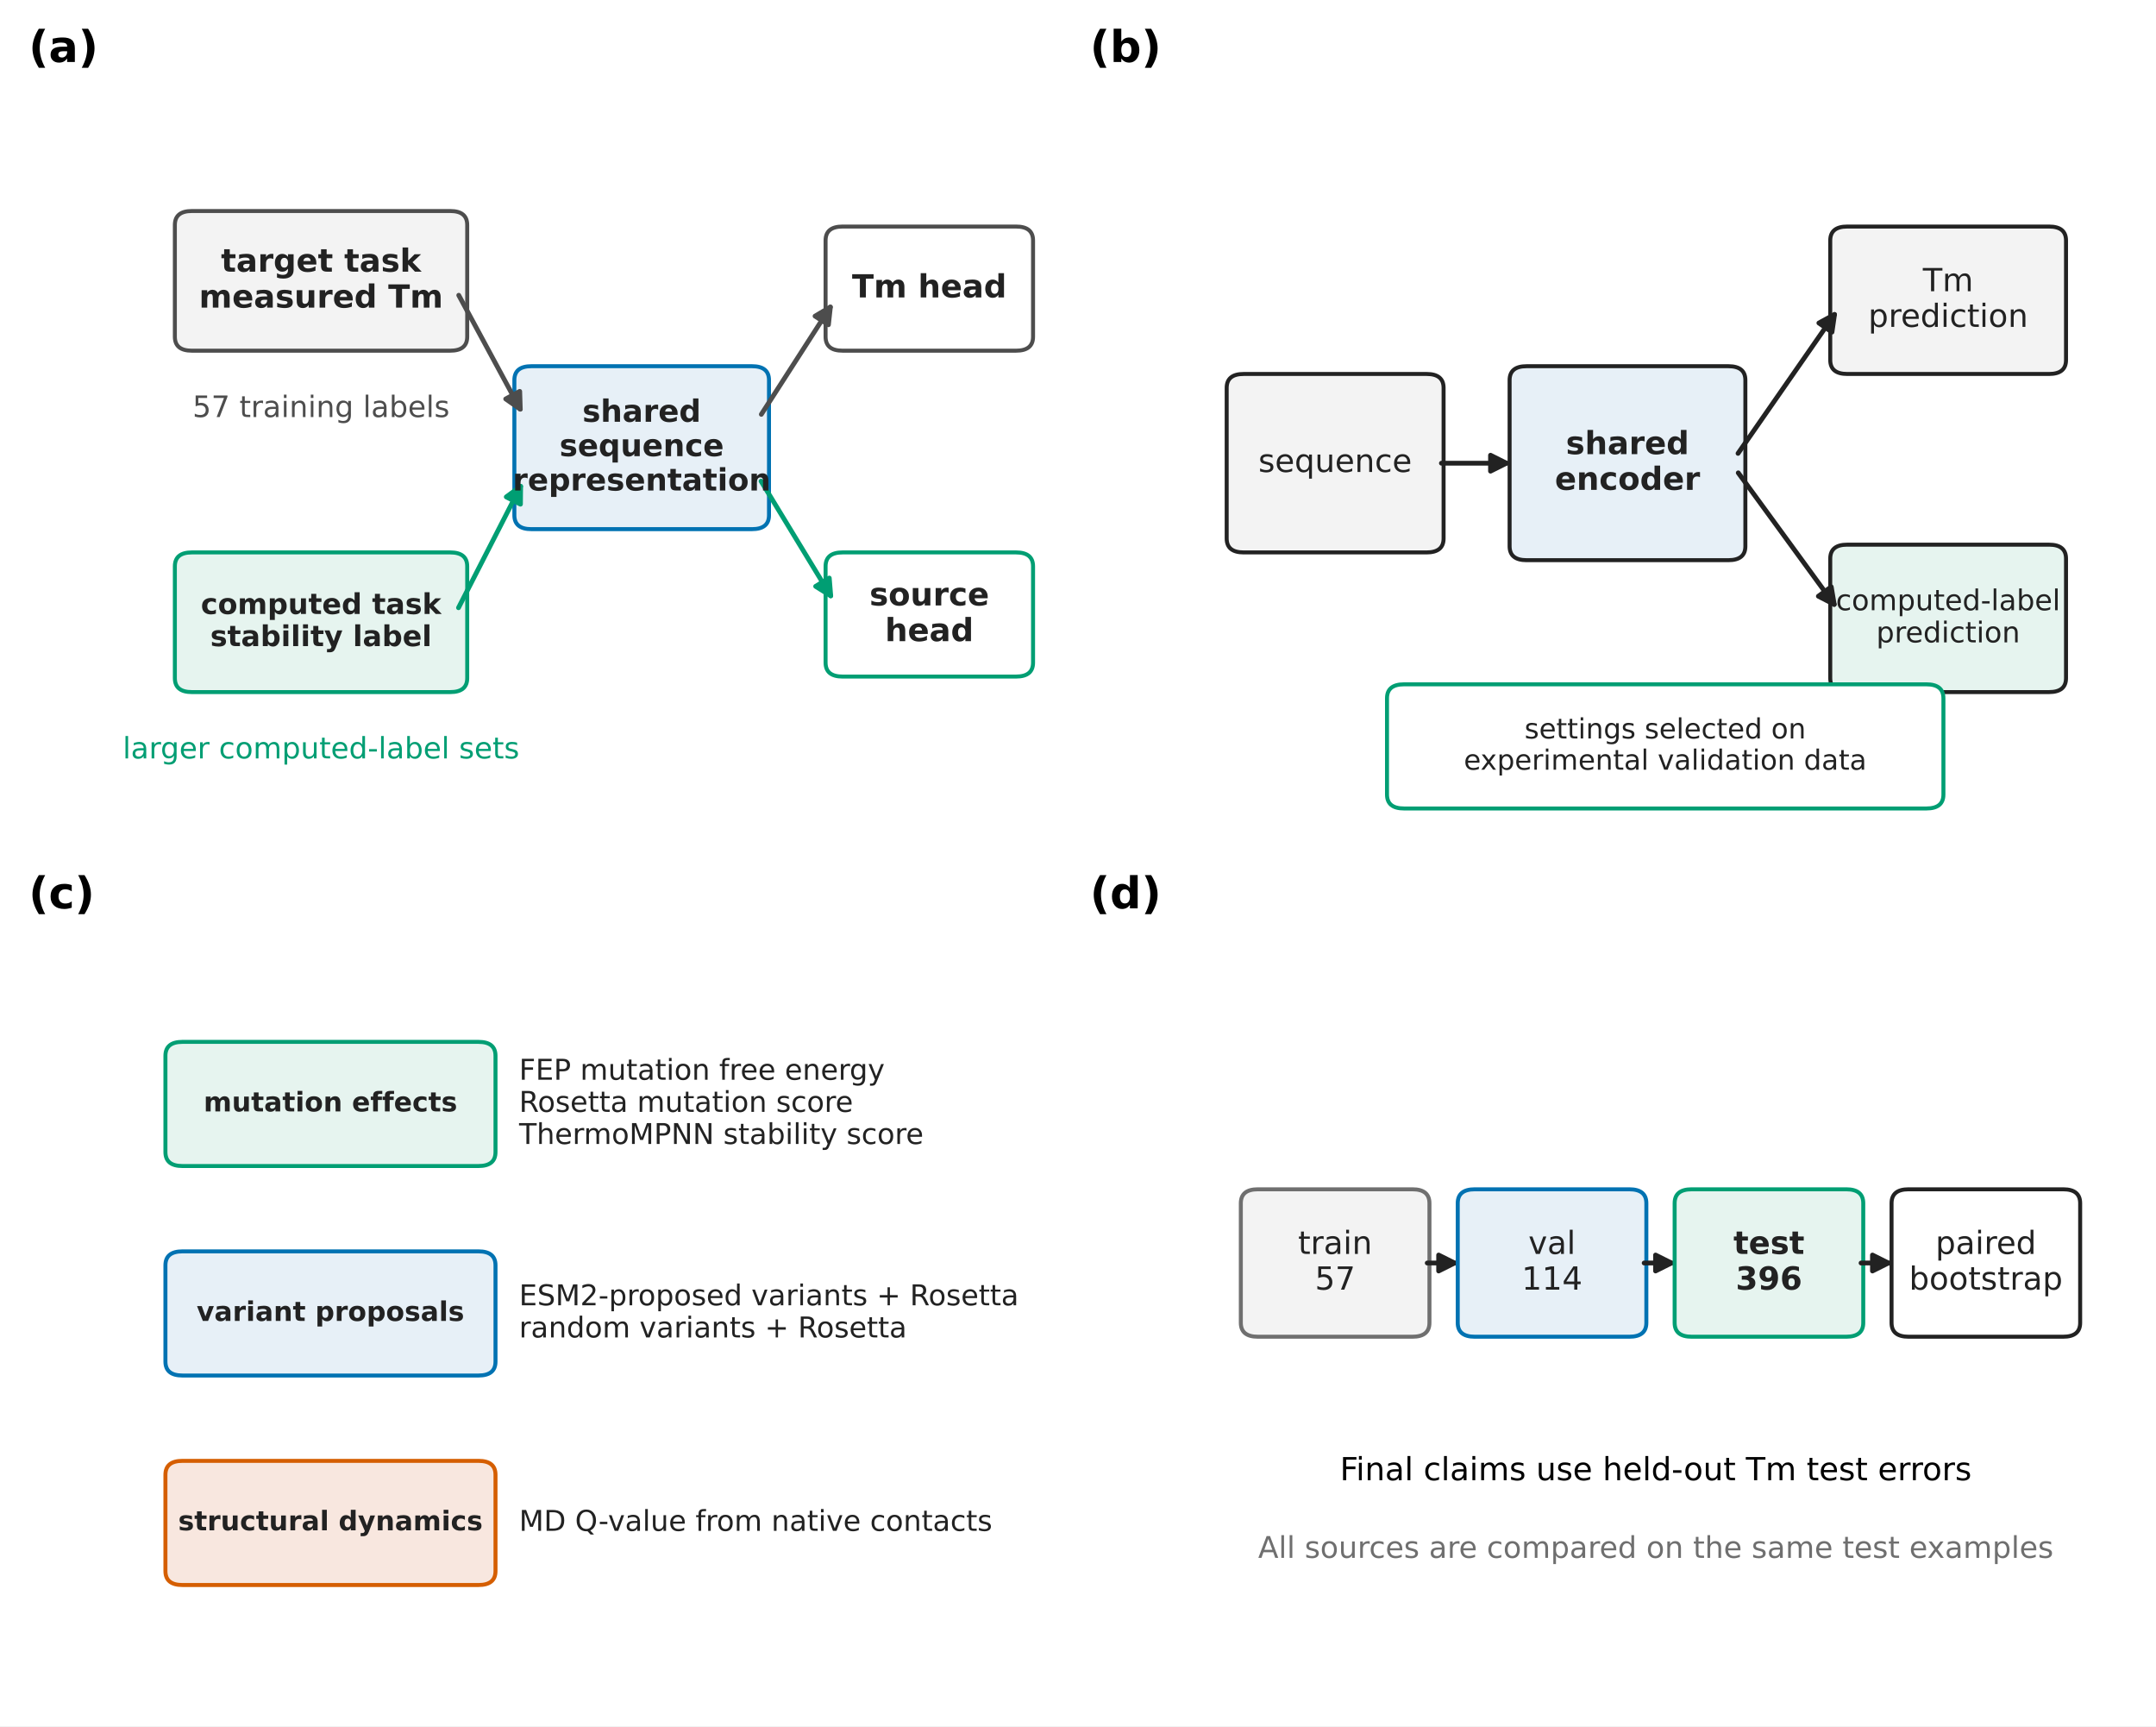
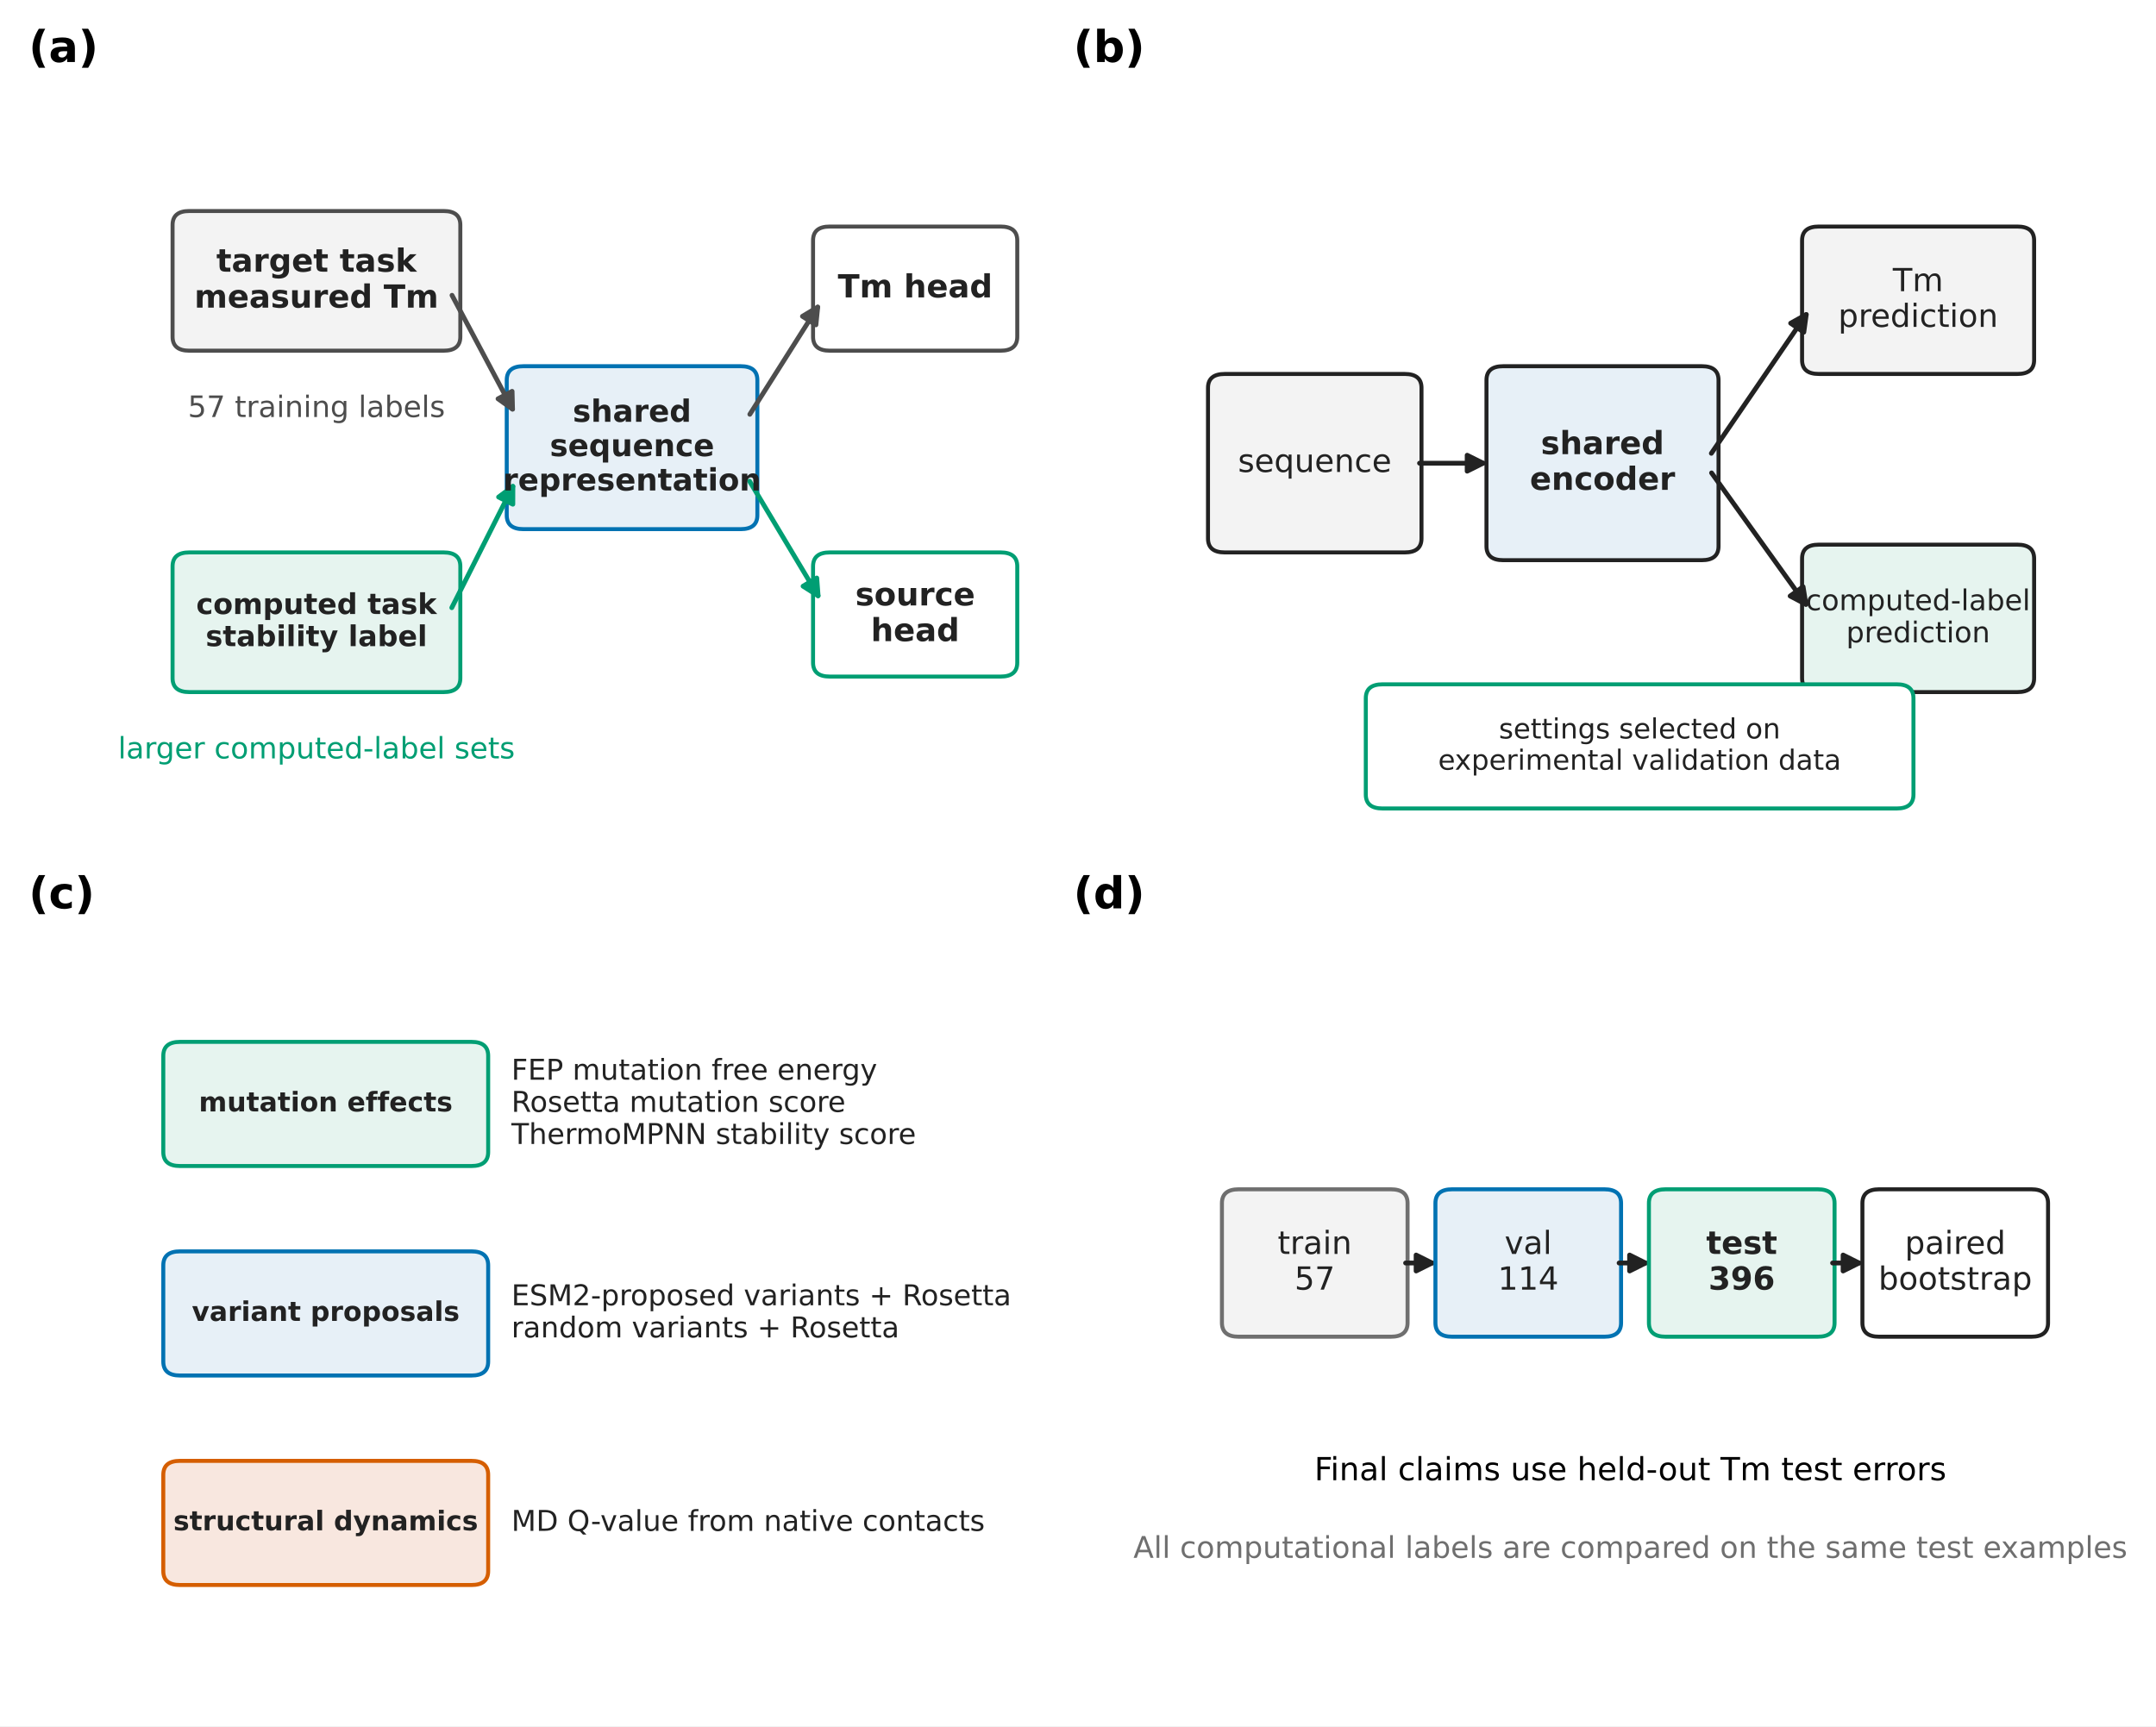
- <svg xmlns="http://www.w3.org/2000/svg" width="541.207pt" height="433.199pt" viewBox="0 0 541.207 433.199" version="1.1">
+ <svg xmlns="http://www.w3.org/2000/svg" width="540.938pt" height="433.199pt" viewBox="0 0 540.938 433.199" version="1.1">
  <defs>
    <style type="text/css">*{stroke-linejoin: round; stroke-linecap: butt}</style>
  </defs>
  <g id="figure_1">
    <g id="patch_1">
-       <path d="M 0 433.199 L 541.207 433.199 L 541.207 0 L 0 0 z " style="fill: #ffffff" />
+       <path d="M 0 433.199 L 540.938 433.199 L 540.938 0 L 0 0 z " style="fill: #ffffff" />
    </g>
    <g id="axes_1">
      <g id="patch_2">
-         <path d="M 30.873 213.599 L 267.607 213.599 L 267.607 18.883 L 30.873 18.883 z " style="fill: #ffffff" />
+         <path d="M 30.489 213.599 L 263.382 213.599 L 263.382 18.883 L 30.489 18.883 z " style="fill: #ffffff" />
      </g>
      <g id="patch_3">
-         <path d="M 48.155 88.007 L 113.02 88.007 Q 117.281 88.007 117.281 84.502 L 117.281 56.463 Q 117.281 52.958 113.02 52.958 L 48.155 52.958 Q 43.894 52.958 43.894 56.463 L 43.894 84.502 Q 43.894 88.007 48.155 88.007 z " clip-path="url(#peecad8baf5)" style="fill: #f3f3f3; stroke: #4d4d4d; stroke-linejoin: miter" />
+         <path d="M 47.49 88.007 L 111.303 88.007 Q 115.495 88.007 115.495 84.502 L 115.495 56.463 Q 115.495 52.958 111.303 52.958 L 47.49 52.958 Q 43.298 52.958 43.298 56.463 L 43.298 84.502 Q 43.298 88.007 47.49 88.007 z " clip-path="url(#pafa6233b94)" style="fill: #f3f3f3; stroke: #4d4d4d; stroke-linejoin: miter" />
      </g>
      <g id="patch_4">
-         <path d="M 48.155 173.682 L 113.02 173.682 Q 117.281 173.682 117.281 170.177 L 117.281 142.138 Q 117.281 138.633 113.02 138.633 L 48.155 138.633 Q 43.894 138.633 43.894 142.138 L 43.894 170.177 Q 43.894 173.682 48.155 173.682 z " clip-path="url(#peecad8baf5)" style="fill: #e6f4ef; stroke: #009e73; stroke-linejoin: miter" />
+         <path d="M 47.49 173.682 L 111.303 173.682 Q 115.495 173.682 115.495 170.177 L 115.495 142.138 Q 115.495 138.633 111.303 138.633 L 47.49 138.633 Q 43.298 138.633 43.298 142.138 L 43.298 170.177 Q 43.298 173.682 47.49 173.682 z " clip-path="url(#pafa6233b94)" style="fill: #e6f4ef; stroke: #009e73; stroke-linejoin: miter" />
      </g>
      <g id="patch_5">
-         <path d="M 133.379 132.792 L 188.775 132.792 Q 193.036 132.792 193.036 129.287 L 193.036 95.406 Q 193.036 91.901 188.775 91.901 L 133.379 91.901 Q 129.118 91.901 129.118 95.406 L 129.118 129.287 Q 129.118 132.792 133.379 132.792 z " clip-path="url(#peecad8baf5)" style="fill: #e7f0f7; stroke: #0072b2; stroke-linejoin: miter" />
+         <path d="M 131.332 132.792 L 185.829 132.792 Q 190.021 132.792 190.021 129.287 L 190.021 95.406 Q 190.021 91.901 185.829 91.901 L 131.332 91.901 Q 127.14 91.901 127.14 95.406 L 127.14 129.287 Q 127.14 132.792 131.332 132.792 z " clip-path="url(#pafa6233b94)" style="fill: #e7f0f7; stroke: #0072b2; stroke-linejoin: miter" />
      </g>
      <g id="patch_6">
-         <path d="M 211.501 88.007 L 255.06 88.007 Q 259.321 88.007 259.321 84.502 L 259.321 60.357 Q 259.321 56.853 255.06 56.853 L 211.501 56.853 Q 207.24 56.853 207.24 60.357 L 207.24 84.502 Q 207.24 88.007 211.501 88.007 z " clip-path="url(#peecad8baf5)" style="fill: #ffffff; stroke: #4d4d4d; stroke-linejoin: miter" />
+         <path d="M 208.186 88.007 L 251.039 88.007 Q 255.231 88.007 255.231 84.502 L 255.231 60.357 Q 255.231 56.853 251.039 56.853 L 208.186 56.853 Q 203.994 56.853 203.994 60.357 L 203.994 84.502 Q 203.994 88.007 208.186 88.007 z " clip-path="url(#pafa6233b94)" style="fill: #ffffff; stroke: #4d4d4d; stroke-linejoin: miter" />
      </g>
      <g id="patch_7">
-         <path d="M 211.501 169.788 L 255.06 169.788 Q 259.321 169.788 259.321 166.283 L 259.321 142.138 Q 259.321 138.633 255.06 138.633 L 211.501 138.633 Q 207.24 138.633 207.24 142.138 L 207.24 166.283 Q 207.24 169.788 211.501 169.788 z " clip-path="url(#peecad8baf5)" style="fill: #ffffff; stroke: #009e73; stroke-linejoin: miter" />
+         <path d="M 208.186 169.788 L 251.039 169.788 Q 255.231 169.788 255.231 166.283 L 255.231 142.138 Q 255.231 138.633 251.039 138.633 L 208.186 138.633 Q 203.994 138.633 203.994 142.138 L 203.994 166.283 Q 203.994 169.788 208.186 169.788 z " clip-path="url(#pafa6233b94)" style="fill: #ffffff; stroke: #009e73; stroke-linejoin: miter" />
      </g>
      <g id="patch_8">
-         <path d="M 115.157 74.096 Q 123.2 88.981 130.605 102.686 " clip-path="url(#peecad8baf5)" style="fill: none; stroke: #4d4d4d; stroke-width: 1.2; stroke-linecap: round" />
-         <path d="M 130.463 98.216 L 130.605 102.686 L 126.944 100.118 z " clip-path="url(#peecad8baf5)" style="fill: #4d4d4d; stroke: #4d4d4d; stroke-width: 1.2; stroke-linecap: round" />
+         <path d="M 113.41 74.105 Q 121.318 88.982 128.597 102.674 " clip-path="url(#pafa6233b94)" style="fill: none; stroke: #4d4d4d; stroke-width: 1.2; stroke-linecap: round" />
+         <path d="M 128.485 98.204 L 128.597 102.674 L 124.953 100.081 z " clip-path="url(#pafa6233b94)" style="fill: #4d4d4d; stroke: #4d4d4d; stroke-width: 1.2; stroke-linecap: round" />
      </g>
      <g id="patch_9">
-         <path d="M 115.098 152.513 Q 123.2 136.685 130.691 122.051 " clip-path="url(#peecad8baf5)" style="fill: none; stroke: #009e73; stroke-width: 1.2; stroke-linecap: round" />
-         <path d="M 127.088 124.701 L 130.691 122.051 L 130.649 126.523 z " clip-path="url(#peecad8baf5)" style="fill: #009e73; stroke: #009e73; stroke-width: 1.2; stroke-linecap: round" />
+         <path d="M 113.352 152.504 Q 121.318 136.684 128.682 122.063 " clip-path="url(#pafa6233b94)" style="fill: none; stroke: #009e73; stroke-width: 1.2; stroke-linecap: round" />
+         <path d="M 125.096 124.736 L 128.682 122.063 L 128.669 126.535 z " clip-path="url(#pafa6233b94)" style="fill: #009e73; stroke: #009e73; stroke-width: 1.2; stroke-linecap: round" />
      </g>
      <g id="patch_10">
-         <path d="M 191.11 103.98 Q 200.14 89.951 208.443 77.051 " clip-path="url(#peecad8baf5)" style="fill: none; stroke: #4d4d4d; stroke-width: 1.2; stroke-linecap: round" />
-         <path d="M 204.597 79.332 L 208.443 77.051 L 207.96 81.497 z " clip-path="url(#peecad8baf5)" style="fill: #4d4d4d; stroke: #4d4d4d; stroke-width: 1.2; stroke-linecap: round" />
+         <path d="M 188.132 103.972 Q 197.008 89.954 205.166 77.071 " clip-path="url(#pafa6233b94)" style="fill: none; stroke: #4d4d4d; stroke-width: 1.2; stroke-linecap: round" />
+         <path d="M 201.336 79.38 L 205.166 77.071 L 204.715 81.52 z " clip-path="url(#pafa6233b94)" style="fill: #4d4d4d; stroke: #4d4d4d; stroke-width: 1.2; stroke-linecap: round" />
      </g>
      <g id="patch_11">
-         <path d="M 191.044 120.753 Q 200.138 135.712 208.534 149.525 " clip-path="url(#peecad8baf5)" style="fill: none; stroke: #009e73; stroke-width: 1.2; stroke-linecap: round" />
-         <path d="M 208.166 145.068 L 208.534 149.525 L 204.748 147.146 z " clip-path="url(#peecad8baf5)" style="fill: #009e73; stroke: #009e73; stroke-width: 1.2; stroke-linecap: round" />
+         <path d="M 188.065 120.759 Q 197.007 135.712 205.26 149.513 " clip-path="url(#pafa6233b94)" style="fill: none; stroke: #009e73; stroke-width: 1.2; stroke-linecap: round" />
+         <path d="M 204.924 145.053 L 205.26 149.513 L 201.491 147.106 z " clip-path="url(#pafa6233b94)" style="fill: #009e73; stroke: #009e73; stroke-width: 1.2; stroke-linecap: round" />
      </g>
      <g id="matplotlib.axis_1" />
      <g id="matplotlib.axis_2" />
      <g id="text_1">
-         <text style="font-weight: 700; font-size: 8px; font-family: 'DejaVu Sans'; fill: #222222" transform="translate(55.4712 68.1798)">target task</text>
-         <text style="font-weight: 700; font-size: 8px; font-family: 'DejaVu Sans'; fill: #222222" transform="translate(49.94057 77.20055)">measured Tm</text>
+         <text style="font-weight: 700; font-size: 8px; font-family: 'DejaVu Sans'; fill: #222222" transform="translate(54.28049 68.1798)">target task</text>
+         <text style="font-weight: 700; font-size: 8px; font-family: 'DejaVu Sans'; fill: #222222" transform="translate(48.74987 77.20055)">measured Tm</text>
      </g>
      <g id="text_2">
-         <text style="font-weight: 700; font-size: 7.2px; font-family: 'DejaVu Sans'; fill: #222222" transform="translate(50.40988 154.0851)">computed task</text>
-         <text style="font-weight: 700; font-size: 7.2px; font-family: 'DejaVu Sans'; fill: #222222" transform="translate(52.77857 162.1475)">stability label</text>
+         <text style="font-weight: 700; font-size: 7.2px; font-family: 'DejaVu Sans'; fill: #222222" transform="translate(49.21918 154.0851)">computed task</text>
+         <text style="font-weight: 700; font-size: 7.2px; font-family: 'DejaVu Sans'; fill: #222222" transform="translate(51.58787 162.1475)">stability label</text>
      </g>
      <g id="text_3">
-         <text style="font-weight: 700; font-size: 7.7px; font-family: 'DejaVu Sans'; fill: #222222" transform="translate(146.181 105.849)">shared</text>
-         <text style="font-weight: 700; font-size: 7.7px; font-family: 'DejaVu Sans'; fill: #222222" transform="translate(140.4319 114.4713)">sequence</text>
-         <text style="font-weight: 700; font-size: 7.7px; font-family: 'DejaVu Sans'; fill: #222222" transform="translate(128.6737 123.0936)">representation</text>
+         <text style="font-weight: 700; font-size: 7.7px; font-family: 'DejaVu Sans'; fill: #222222" transform="translate(143.6844 105.849)">shared</text>
+         <text style="font-weight: 700; font-size: 7.7px; font-family: 'DejaVu Sans'; fill: #222222" transform="translate(137.9352 114.4713)">sequence</text>
+         <text style="font-weight: 700; font-size: 7.7px; font-family: 'DejaVu Sans'; fill: #222222" transform="translate(126.1771 123.0936)">representation</text>
      </g>
      <g id="text_4">
-         <text style="font-weight: 700; font-size: 8px; font-family: 'DejaVu Sans'; text-anchor: middle; fill: #222222" x="233.281" y="74.637" transform="rotate(-0 233.2807 74.63734)">Tm head</text>
+         <text style="font-weight: 700; font-size: 8px; font-family: 'DejaVu Sans'; text-anchor: middle; fill: #222222" x="229.613" y="74.637" transform="rotate(-0 229.6125 74.63734)">Tm head</text>
      </g>
      <g id="text_5">
-         <text style="font-weight: 700; font-size: 8px; font-family: 'DejaVu Sans'; fill: #222222" transform="translate(218.2476 151.9389)">source</text>
-         <text style="font-weight: 700; font-size: 8px; font-family: 'DejaVu Sans'; fill: #222222" transform="translate(222.1576 160.8972)">head</text>
+         <text style="font-weight: 700; font-size: 8px; font-family: 'DejaVu Sans'; fill: #222222" transform="translate(214.5794 151.9389)">source</text>
+         <text style="font-weight: 700; font-size: 8px; font-family: 'DejaVu Sans'; fill: #222222" transform="translate(218.4894 160.8972)">head</text>
      </g>
      <g id="text_6">
-         <text style="font-size: 7.4px; font-family: 'DejaVu Sans'; text-anchor: middle; fill: #4d4d4d" x="80.587" y="104.653" transform="rotate(-0 80.58745 104.6527)">57 training labels</text>
+         <text style="font-size: 7.4px; font-family: 'DejaVu Sans'; text-anchor: middle; fill: #4d4d4d" x="79.397" y="104.653" transform="rotate(-0 79.39674 104.6527)">57 training labels</text>
      </g>
      <g id="text_7">
-         <text style="font-size: 7.4px; font-family: 'DejaVu Sans'; text-anchor: middle; fill: #009e73" x="80.587" y="190.328" transform="rotate(-0 80.58745 190.3278)">larger computed-label sets</text>
+         <text style="font-size: 7.4px; font-family: 'DejaVu Sans'; text-anchor: middle; fill: #009e73" x="79.397" y="190.328" transform="rotate(-0 79.39674 190.3278)">larger computed-label sets</text>
      </g>
      <g id="text_8">
        <text style="font-weight: 700; font-size: 11px; font-family: 'DejaVu Sans'; text-anchor: start" x="7.2" y="15.558" transform="rotate(-0 7.2 15.55828)">(a)</text>
      </g>
    </g>
    <g id="axes_2">
      <g id="patch_12">
-         <path d="M 297.273 213.599 L 534.007 213.599 L 534.007 18.883 L 297.273 18.883 z " style="fill: #ffffff" />
+         <path d="M 292.606 213.599 L 525.499 213.599 L 525.499 18.883 L 292.606 18.883 z " style="fill: #ffffff" />
      </g>
      <g id="patch_13">
-         <path d="M 312.188 138.633 L 358.114 138.633 Q 362.375 138.633 362.375 135.128 L 362.375 97.353 Q 362.375 93.849 358.114 93.849 L 312.188 93.849 Q 307.926 93.849 307.926 97.353 L 307.926 135.128 Q 307.926 138.633 312.188 138.633 z " clip-path="url(#p2199e73f33)" style="fill: #f3f3f3; stroke: #222222; stroke-linejoin: miter" />
+         <path d="M 307.279 138.633 L 352.46 138.633 Q 356.652 138.633 356.652 135.128 L 356.652 97.353 Q 356.652 93.849 352.46 93.849 L 307.279 93.849 Q 303.086 93.849 303.086 97.353 L 303.086 135.128 Q 303.086 138.633 307.279 138.633 z " clip-path="url(#p63e10c0907)" style="fill: #f3f3f3; stroke: #222222; stroke-linejoin: miter" />
      </g>
      <g id="patch_14">
-         <path d="M 383.208 140.58 L 433.869 140.58 Q 438.13 140.58 438.13 137.076 L 438.13 95.406 Q 438.13 91.901 433.869 91.901 L 383.208 91.901 Q 378.946 91.901 378.946 95.406 L 378.946 137.076 Q 378.946 140.58 383.208 140.58 z " clip-path="url(#p2199e73f33)" style="fill: #e7f0f7; stroke: #222222; stroke-linejoin: miter" />
+         <path d="M 377.146 140.58 L 426.985 140.58 Q 431.177 140.58 431.177 137.076 L 431.177 95.406 Q 431.177 91.901 426.985 91.901 L 377.146 91.901 Q 372.954 91.901 372.954 95.406 L 372.954 137.076 Q 372.954 140.58 377.146 140.58 z " clip-path="url(#p63e10c0907)" style="fill: #e7f0f7; stroke: #222222; stroke-linejoin: miter" />
      </g>
      <g id="patch_15">
-         <path d="M 463.697 93.849 L 514.358 93.849 Q 518.619 93.849 518.619 90.344 L 518.619 60.357 Q 518.619 56.853 514.358 56.853 L 463.697 56.853 Q 459.436 56.853 459.436 60.357 L 459.436 90.344 Q 459.436 93.849 463.697 93.849 z " clip-path="url(#p2199e73f33)" style="fill: #f3f3f3; stroke: #222222; stroke-linejoin: miter" />
+         <path d="M 456.33 93.849 L 506.169 93.849 Q 510.361 93.849 510.361 90.344 L 510.361 60.357 Q 510.361 56.853 506.169 56.853 L 456.33 56.853 Q 452.138 56.853 452.138 60.357 L 452.138 90.344 Q 452.138 93.849 456.33 93.849 z " clip-path="url(#p63e10c0907)" style="fill: #f3f3f3; stroke: #222222; stroke-linejoin: miter" />
      </g>
      <g id="patch_16">
-         <path d="M 463.697 173.682 L 514.358 173.682 Q 518.619 173.682 518.619 170.177 L 518.619 140.191 Q 518.619 136.686 514.358 136.686 L 463.697 136.686 Q 459.436 136.686 459.436 140.191 L 459.436 170.177 Q 459.436 173.682 463.697 173.682 z " clip-path="url(#p2199e73f33)" style="fill: #e6f4ef; stroke: #222222; stroke-linejoin: miter" />
+         <path d="M 456.33 173.682 L 506.169 173.682 Q 510.361 173.682 510.361 170.177 L 510.361 140.191 Q 510.361 136.686 506.169 136.686 L 456.33 136.686 Q 452.138 136.686 452.138 140.191 L 452.138 170.177 Q 452.138 173.682 456.33 173.682 z " clip-path="url(#p63e10c0907)" style="fill: #e6f4ef; stroke: #222222; stroke-linejoin: miter" />
      </g>
      <g id="patch_17">
-         <path d="M 361.827 116.241 Q 370.662 116.241 378.156 116.241 " clip-path="url(#p2199e73f33)" style="fill: none; stroke: #222222; stroke-width: 1.2; stroke-linecap: round" />
-         <path d="M 374.156 114.241 L 378.156 116.241 L 374.156 118.241 z " clip-path="url(#p2199e73f33)" style="fill: #222222; stroke: #222222; stroke-width: 1.2; stroke-linecap: round" />
+         <path d="M 356.158 116.241 Q 364.804 116.241 372.109 116.241 " clip-path="url(#p63e10c0907)" style="fill: none; stroke: #222222; stroke-width: 1.2; stroke-linecap: round" />
+         <path d="M 368.109 114.241 L 372.109 116.241 L 368.109 118.241 z " clip-path="url(#p63e10c0907)" style="fill: #222222; stroke: #222222; stroke-width: 1.2; stroke-linecap: round" />
      </g>
      <g id="patch_18">
-         <path d="M 436.29 113.778 Q 448.782 95.797 460.509 78.917 " clip-path="url(#p2199e73f33)" style="fill: none; stroke: #222222; stroke-width: 1.2; stroke-linecap: round" />
-         <path d="M 456.584 81.061 L 460.509 78.917 L 459.869 83.344 z " clip-path="url(#p2199e73f33)" style="fill: #222222; stroke: #222222; stroke-width: 1.2; stroke-linecap: round" />
+         <path d="M 429.378 113.763 Q 441.658 95.796 453.18 78.936 " clip-path="url(#p63e10c0907)" style="fill: none; stroke: #222222; stroke-width: 1.2; stroke-linecap: round" />
+         <path d="M 449.272 81.11 L 453.18 78.936 L 452.575 83.367 z " clip-path="url(#p63e10c0907)" style="fill: #222222; stroke: #222222; stroke-width: 1.2; stroke-linecap: round" />
      </g>
      <g id="patch_19">
-         <path d="M 436.346 118.663 Q 448.783 135.712 460.429 151.677 " clip-path="url(#p2199e73f33)" style="fill: none; stroke: #222222; stroke-width: 1.2; stroke-linecap: round" />
-         <path d="M 459.687 147.267 L 460.429 151.677 L 456.456 149.624 z " clip-path="url(#p2199e73f33)" style="fill: #222222; stroke: #222222; stroke-width: 1.2; stroke-linecap: round" />
+         <path d="M 429.432 118.677 Q 441.658 135.713 453.101 151.659 " clip-path="url(#p63e10c0907)" style="fill: none; stroke: #222222; stroke-width: 1.2; stroke-linecap: round" />
+         <path d="M 452.394 147.243 L 453.101 151.659 L 449.144 149.575 z " clip-path="url(#p63e10c0907)" style="fill: #222222; stroke: #222222; stroke-width: 1.2; stroke-linecap: round" />
      </g>
      <g id="patch_20">
-         <path d="M 352.432 202.89 L 483.583 202.89 Q 487.844 202.89 487.844 199.385 L 487.844 175.24 Q 487.844 171.735 483.583 171.735 L 352.432 171.735 Q 348.171 171.735 348.171 175.24 L 348.171 199.385 Q 348.171 202.89 352.432 202.89 z " clip-path="url(#p2199e73f33)" style="fill: #ffffff; stroke: #009e73; stroke-linejoin: miter" />
+         <path d="M 346.87 202.89 L 475.893 202.89 Q 480.085 202.89 480.085 199.385 L 480.085 175.24 Q 480.085 171.735 475.893 171.735 L 346.87 171.735 Q 342.678 171.735 342.678 175.24 L 342.678 199.385 Q 342.678 202.89 346.87 202.89 z " clip-path="url(#p63e10c0907)" style="fill: #ffffff; stroke: #009e73; stroke-linejoin: miter" />
      </g>
      <g id="matplotlib.axis_3" />
      <g id="matplotlib.axis_4" />
      <g id="text_9">
-         <text style="font-size: 8px; font-family: 'DejaVu Sans'; text-anchor: middle; fill: #222222" x="335.151" y="118.448" transform="rotate(-0 335.1508 118.4484)">sequence</text>
+         <text style="font-size: 8px; font-family: 'DejaVu Sans'; text-anchor: middle; fill: #222222" x="329.869" y="118.448" transform="rotate(-0 329.8692 118.4484)">sequence</text>
      </g>
      <g id="text_10">
-         <text style="font-weight: 700; font-size: 8px; font-family: 'DejaVu Sans'; fill: #222222" transform="translate(393.062 113.9693)">shared</text>
-         <text style="font-weight: 700; font-size: 8px; font-family: 'DejaVu Sans'; fill: #222222" transform="translate(390.3095 122.9275)">encoder</text>
+         <text style="font-weight: 700; font-size: 8px; font-family: 'DejaVu Sans'; fill: #222222" transform="translate(386.5896 113.9693)">shared</text>
+         <text style="font-weight: 700; font-size: 8px; font-family: 'DejaVu Sans'; fill: #222222" transform="translate(383.8371 122.9275)">encoder</text>
      </g>
      <g id="text_11">
-         <text style="font-size: 8px; font-family: 'DejaVu Sans'; fill: #222222" transform="translate(482.6883 73.07895)">Tm</text>
-         <text style="font-size: 8px; font-family: 'DejaVu Sans'; fill: #222222" transform="translate(468.9608 82.0372)">prediction</text>
+         <text style="font-size: 8px; font-family: 'DejaVu Sans'; fill: #222222" transform="translate(474.91 73.07895)">Tm</text>
+         <text style="font-size: 8px; font-family: 'DejaVu Sans'; fill: #222222" transform="translate(461.1825 82.0372)">prediction</text>
      </g>
      <g id="text_12">
-         <text style="font-size: 7.2px; font-family: 'DejaVu Sans'; fill: #222222" transform="translate(460.8543 153.1396)">computed-label</text>
-         <text style="font-size: 7.2px; font-family: 'DejaVu Sans'; fill: #222222" transform="translate(470.9675 161.2021)">prediction</text>
+         <text style="font-size: 7.2px; font-family: 'DejaVu Sans'; fill: #222222" transform="translate(453.076 153.1396)">computed-label</text>
+         <text style="font-size: 7.2px; font-family: 'DejaVu Sans'; fill: #222222" transform="translate(463.1892 161.2021)">prediction</text>
      </g>
      <g id="text_13">
-         <text style="font-size: 7px; font-family: 'DejaVu Sans'; fill: #222222" transform="translate(382.6915 185.3246)">settings selected on</text>
-         <text style="font-size: 7px; font-family: 'DejaVu Sans'; fill: #222222" transform="translate(367.4462 193.163)">experimental validation data</text>
+         <text style="font-size: 7px; font-family: 'DejaVu Sans'; fill: #222222" transform="translate(376.0655 185.3246)">settings selected on</text>
+         <text style="font-size: 7px; font-family: 'DejaVu Sans'; fill: #222222" transform="translate(360.8203 193.163)">experimental validation data</text>
      </g>
      <g id="text_14">
-         <text style="font-weight: 700; font-size: 11px; font-family: 'DejaVu Sans'; text-anchor: start" x="273.6" y="15.558" transform="rotate(-0 273.6 15.55828)">(b)</text>
+         <text style="font-weight: 700; font-size: 11px; font-family: 'DejaVu Sans'; text-anchor: start" x="269.317" y="15.558" transform="rotate(-0 269.317 15.55828)">(b)</text>
      </g>
    </g>
    <g id="axes_3">
      <g id="patch_21">
-         <path d="M 30.873 425.999 L 267.607 425.999 L 267.607 231.283 L 30.873 231.283 z " style="fill: #ffffff" />
+         <path d="M 30.489 425.999 L 263.382 425.999 L 263.382 231.283 L 30.489 231.283 z " style="fill: #ffffff" />
      </g>
      <g id="patch_22">
-         <path d="M 45.788 292.618 L 120.122 292.618 Q 124.383 292.618 124.383 289.114 L 124.383 264.969 Q 124.383 261.464 120.122 261.464 L 45.788 261.464 Q 41.526 261.464 41.526 264.969 L 41.526 289.114 Q 41.526 292.618 45.788 292.618 z " clip-path="url(#p04cc2b9b70)" style="fill: #e6f4ef; stroke: #009e73; stroke-linejoin: miter" />
+         <path d="M 45.162 292.618 L 118.29 292.618 Q 122.482 292.618 122.482 289.114 L 122.482 264.969 Q 122.482 261.464 118.29 261.464 L 45.162 261.464 Q 40.969 261.464 40.969 264.969 L 40.969 289.114 Q 40.969 292.618 45.162 292.618 z " clip-path="url(#p50b39158eb)" style="fill: #e6f4ef; stroke: #009e73; stroke-linejoin: miter" />
      </g>
      <g id="patch_23">
-         <path d="M 45.788 345.192 L 120.122 345.192 Q 124.383 345.192 124.383 341.687 L 124.383 317.542 Q 124.383 314.037 120.122 314.037 L 45.788 314.037 Q 41.526 314.037 41.526 317.542 L 41.526 341.687 Q 41.526 345.192 45.788 345.192 z " clip-path="url(#p04cc2b9b70)" style="fill: #e7f0f7; stroke: #0072b2; stroke-linejoin: miter" />
+         <path d="M 45.162 345.192 L 118.29 345.192 Q 122.482 345.192 122.482 341.687 L 122.482 317.542 Q 122.482 314.037 118.29 314.037 L 45.162 314.037 Q 40.969 314.037 40.969 317.542 L 40.969 341.687 Q 40.969 345.192 45.162 345.192 z " clip-path="url(#p50b39158eb)" style="fill: #e7f0f7; stroke: #0072b2; stroke-linejoin: miter" />
      </g>
      <g id="patch_24">
-         <path d="M 45.788 397.765 L 120.122 397.765 Q 124.383 397.765 124.383 394.26 L 124.383 370.115 Q 124.383 366.611 120.122 366.611 L 45.788 366.611 Q 41.526 366.611 41.526 370.115 L 41.526 394.26 Q 41.526 397.765 45.788 397.765 z " clip-path="url(#p04cc2b9b70)" style="fill: #f8e7df; stroke: #d55e00; stroke-linejoin: miter" />
+         <path d="M 45.162 397.765 L 118.29 397.765 Q 122.482 397.765 122.482 394.26 L 122.482 370.115 Q 122.482 366.611 118.29 366.611 L 45.162 366.611 Q 40.969 366.611 40.969 370.115 L 40.969 394.26 Q 40.969 397.765 45.162 397.765 z " clip-path="url(#p50b39158eb)" style="fill: #f8e7df; stroke: #d55e00; stroke-linejoin: miter" />
      </g>
      <g id="matplotlib.axis_5" />
      <g id="matplotlib.axis_6" />
      <g id="text_15">
-         <text style="font-weight: 700; font-size: 6.8px; font-family: 'DejaVu Sans'; text-anchor: middle; fill: #222222" x="82.955" y="278.918" transform="rotate(-0 82.95478 278.9176)">mutation effects</text>
+         <text style="font-weight: 700; font-size: 6.8px; font-family: 'DejaVu Sans'; text-anchor: middle; fill: #222222" x="81.726" y="278.918" transform="rotate(-0 81.72567 278.9176)">mutation effects</text>
      </g>
      <g id="text_16">
-         <text style="font-size: 7.2px; font-family: 'DejaVu Sans'; fill: #222222" transform="translate(130.3015 270.9655)">FEP mutation free energy</text>
-         <text style="font-size: 7.2px; font-family: 'DejaVu Sans'; fill: #222222" transform="translate(130.3015 279.0279)">Rosetta mutation score</text>
-         <text style="font-size: 7.2px; font-family: 'DejaVu Sans'; fill: #222222" transform="translate(130.3015 287.0904)">ThermoMPNN stability score</text>
+         <text style="font-size: 7.2px; font-family: 'DejaVu Sans'; fill: #222222" transform="translate(128.3042 270.9655)">FEP mutation free energy</text>
+         <text style="font-size: 7.2px; font-family: 'DejaVu Sans'; fill: #222222" transform="translate(128.3042 279.0279)">Rosetta mutation score</text>
+         <text style="font-size: 7.2px; font-family: 'DejaVu Sans'; fill: #222222" transform="translate(128.3042 287.0904)">ThermoMPNN stability score</text>
      </g>
      <g id="text_17">
-         <text style="font-weight: 700; font-size: 6.8px; font-family: 'DejaVu Sans'; text-anchor: middle; fill: #222222" x="82.955" y="331.491" transform="rotate(-0 82.95478 331.4909)">variant proposals</text>
+         <text style="font-weight: 700; font-size: 6.8px; font-family: 'DejaVu Sans'; text-anchor: middle; fill: #222222" x="81.726" y="331.491" transform="rotate(-0 81.72567 331.4909)">variant proposals</text>
      </g>
      <g id="text_18">
-         <text style="font-size: 7.2px; font-family: 'DejaVu Sans'; fill: #222222" transform="translate(130.3015 327.57)">ESM2-proposed variants + Rosetta</text>
-         <text style="font-size: 7.2px; font-family: 'DejaVu Sans'; fill: #222222" transform="translate(130.3015 335.6325)">random variants + Rosetta</text>
+         <text style="font-size: 7.2px; font-family: 'DejaVu Sans'; fill: #222222" transform="translate(128.3042 327.57)">ESM2-proposed variants + Rosetta</text>
+         <text style="font-size: 7.2px; font-family: 'DejaVu Sans'; fill: #222222" transform="translate(128.3042 335.6325)">random variants + Rosetta</text>
      </g>
      <g id="text_19">
-         <text style="font-weight: 700; font-size: 6.8px; font-family: 'DejaVu Sans'; text-anchor: middle; fill: #222222" x="82.955" y="384.038" transform="rotate(-0 82.95478 384.0376)">structural dynamics</text>
+         <text style="font-weight: 700; font-size: 6.8px; font-family: 'DejaVu Sans'; text-anchor: middle; fill: #222222" x="81.726" y="384.038" transform="rotate(-0 81.72567 384.0376)">structural dynamics</text>
      </g>
      <g id="text_20">
-         <text style="font-size: 7.2px; font-family: 'DejaVu Sans'; text-anchor: start; fill: #222222" x="130.302" y="384.175" transform="rotate(-0 130.3015 384.1746)">MD Q-value from native contacts</text>
+         <text style="font-size: 7.2px; font-family: 'DejaVu Sans'; text-anchor: start; fill: #222222" x="128.304" y="384.175" transform="rotate(-0 128.3042 384.1746)">MD Q-value from native contacts</text>
      </g>
      <g id="text_21">
        <text style="font-weight: 700; font-size: 11px; font-family: 'DejaVu Sans'; text-anchor: start" x="7.2" y="227.958" transform="rotate(-0 7.2 227.9583)">(c)</text>
      </g>
    </g>
    <g id="axes_4">
      <g id="patch_25">
-         <path d="M 297.273 425.999 L 534.007 425.999 L 534.007 231.283 L 297.273 231.283 z " style="fill: #ffffff" />
+         <path d="M 292.606 425.999 L 525.499 425.999 L 525.499 231.283 L 292.606 231.283 z " style="fill: #ffffff" />
      </g>
      <g id="patch_26">
-         <path d="M 315.739 335.456 L 354.563 335.456 Q 358.824 335.456 358.824 331.951 L 358.824 301.965 Q 358.824 298.46 354.563 298.46 L 315.739 298.46 Q 311.477 298.46 311.477 301.965 L 311.477 331.951 Q 311.477 335.456 315.739 335.456 z " clip-path="url(#pa526e913fe)" style="fill: #f3f3f3; stroke: #6f6f6f; stroke-linejoin: miter" />
+         <path d="M 310.772 335.456 L 348.966 335.456 Q 353.158 335.456 353.158 331.951 L 353.158 301.965 Q 353.158 298.46 348.966 298.46 L 310.772 298.46 Q 306.58 298.46 306.58 301.965 L 306.58 331.951 Q 306.58 335.456 310.772 335.456 z " clip-path="url(#pde3da5a1d7)" style="fill: #f3f3f3; stroke: #6f6f6f; stroke-linejoin: miter" />
      </g>
      <g id="patch_27">
-         <path d="M 358.273 316.958 Q 362.375 316.958 365.135 316.958 " clip-path="url(#pa526e913fe)" style="fill: none; stroke: #222222; stroke-width: 1.2; stroke-linecap: round" />
-         <path d="M 361.135 314.958 L 365.135 316.958 L 361.135 318.958 z " clip-path="url(#pa526e913fe)" style="fill: #222222; stroke: #222222; stroke-width: 1.2; stroke-linecap: round" />
+         <path d="M 352.664 316.958 Q 356.652 316.958 359.299 316.958 " clip-path="url(#pde3da5a1d7)" style="fill: none; stroke: #222222; stroke-width: 1.2; stroke-linecap: round" />
+         <path d="M 355.299 314.958 L 359.299 316.958 L 355.299 318.958 z " clip-path="url(#pde3da5a1d7)" style="fill: #222222; stroke: #222222; stroke-width: 1.2; stroke-linecap: round" />
      </g>
      <g id="patch_28">
-         <path d="M 370.187 335.456 L 409.012 335.456 Q 413.273 335.456 413.273 331.951 L 413.273 301.965 Q 413.273 298.46 409.012 298.46 L 370.187 298.46 Q 365.926 298.46 365.926 301.965 L 365.926 331.951 Q 365.926 335.456 370.187 335.456 z " clip-path="url(#pa526e913fe)" style="fill: #e7f0f7; stroke: #0072b2; stroke-linejoin: miter" />
+         <path d="M 364.337 335.456 L 402.532 335.456 Q 406.724 335.456 406.724 331.951 L 406.724 301.965 Q 406.724 298.46 402.532 298.46 L 364.337 298.46 Q 360.145 298.46 360.145 301.965 L 360.145 331.951 Q 360.145 335.456 364.337 335.456 z " clip-path="url(#pde3da5a1d7)" style="fill: #e7f0f7; stroke: #0072b2; stroke-linejoin: miter" />
      </g>
      <g id="patch_29">
-         <path d="M 412.722 316.958 Q 416.823 316.958 419.583 316.958 " clip-path="url(#pa526e913fe)" style="fill: none; stroke: #222222; stroke-width: 1.2; stroke-linecap: round" />
-         <path d="M 415.583 314.958 L 419.583 316.958 L 415.583 318.958 z " clip-path="url(#pa526e913fe)" style="fill: #222222; stroke: #222222; stroke-width: 1.2; stroke-linecap: round" />
+         <path d="M 406.229 316.958 Q 410.217 316.958 412.864 316.958 " clip-path="url(#pde3da5a1d7)" style="fill: none; stroke: #222222; stroke-width: 1.2; stroke-linecap: round" />
+         <path d="M 408.864 314.958 L 412.864 316.958 L 408.864 318.958 z " clip-path="url(#pde3da5a1d7)" style="fill: #222222; stroke: #222222; stroke-width: 1.2; stroke-linecap: round" />
      </g>
      <g id="patch_30">
-         <path d="M 424.636 335.456 L 463.46 335.456 Q 467.722 335.456 467.722 331.951 L 467.722 301.965 Q 467.722 298.46 463.46 298.46 L 424.636 298.46 Q 420.375 298.46 420.375 301.965 L 420.375 331.951 Q 420.375 335.456 424.636 335.456 z " clip-path="url(#pa526e913fe)" style="fill: #e6f4ef; stroke: #009e73; stroke-linejoin: miter" />
+         <path d="M 417.903 335.456 L 456.097 335.456 Q 460.289 335.456 460.289 331.951 L 460.289 301.965 Q 460.289 298.46 456.097 298.46 L 417.903 298.46 Q 413.711 298.46 413.711 301.965 L 413.711 331.951 Q 413.711 335.456 417.903 335.456 z " clip-path="url(#pde3da5a1d7)" style="fill: #e6f4ef; stroke: #009e73; stroke-linejoin: miter" />
      </g>
      <g id="patch_31">
-         <path d="M 467.17 316.958 Q 471.272 316.958 474.032 316.958 " clip-path="url(#pa526e913fe)" style="fill: none; stroke: #222222; stroke-width: 1.2; stroke-linecap: round" />
-         <path d="M 470.032 314.958 L 474.032 316.958 L 470.032 318.958 z " clip-path="url(#pa526e913fe)" style="fill: #222222; stroke: #222222; stroke-width: 1.2; stroke-linecap: round" />
+         <path d="M 459.794 316.958 Q 463.783 316.958 466.429 316.958 " clip-path="url(#pde3da5a1d7)" style="fill: none; stroke: #222222; stroke-width: 1.2; stroke-linecap: round" />
+         <path d="M 462.429 314.958 L 466.429 316.958 L 462.429 318.958 z " clip-path="url(#pde3da5a1d7)" style="fill: #222222; stroke: #222222; stroke-width: 1.2; stroke-linecap: round" />
      </g>
      <g id="patch_32">
-         <path d="M 479.085 335.456 L 517.909 335.456 Q 522.17 335.456 522.17 331.951 L 522.17 301.965 Q 522.17 298.46 517.909 298.46 L 479.085 298.46 Q 474.824 298.46 474.824 301.965 L 474.824 331.951 Q 474.824 335.456 479.085 335.456 z " clip-path="url(#pa526e913fe)" style="fill: #ffffff; stroke: #222222; stroke-linejoin: miter" />
+         <path d="M 471.468 335.456 L 509.662 335.456 Q 513.854 335.456 513.854 331.951 L 513.854 301.965 Q 513.854 298.46 509.662 298.46 L 471.468 298.46 Q 467.276 298.46 467.276 301.965 L 467.276 331.951 Q 467.276 335.456 471.468 335.456 z " clip-path="url(#pde3da5a1d7)" style="fill: #ffffff; stroke: #222222; stroke-linejoin: miter" />
      </g>
      <g id="matplotlib.axis_7" />
      <g id="matplotlib.axis_8" />
      <g id="text_22">
-         <text style="font-size: 8px; font-family: 'DejaVu Sans'; fill: #222222" transform="translate(325.8408 314.6863)">train</text>
-         <text style="font-size: 8px; font-family: 'DejaVu Sans'; fill: #222222" transform="translate(330.0608 323.6446)">57</text>
+         <text style="font-size: 8px; font-family: 'DejaVu Sans'; fill: #222222" transform="translate(320.5592 314.6863)">train</text>
+         <text style="font-size: 8px; font-family: 'DejaVu Sans'; fill: #222222" transform="translate(324.7792 323.6446)">57</text>
      </g>
      <g id="text_23">
-         <text style="font-size: 8px; font-family: 'DejaVu Sans'; fill: #222222" transform="translate(383.6695 314.6863)">val</text>
-         <text style="font-size: 8px; font-family: 'DejaVu Sans'; fill: #222222" transform="translate(381.9645 323.6446)">114</text>
+         <text style="font-size: 8px; font-family: 'DejaVu Sans'; fill: #222222" transform="translate(377.5045 314.6863)">val</text>
+         <text style="font-size: 8px; font-family: 'DejaVu Sans'; fill: #222222" transform="translate(375.7995 323.6446)">114</text>
      </g>
      <g id="text_24">
-         <text style="font-weight: 700; font-size: 8px; font-family: 'DejaVu Sans'; fill: #222222" transform="translate(435.1308 314.6863)">test</text>
-         <text style="font-weight: 700; font-size: 8px; font-family: 'DejaVu Sans'; fill: #222222" transform="translate(435.6989 323.6446)">396</text>
+         <text style="font-weight: 700; font-size: 8px; font-family: 'DejaVu Sans'; fill: #222222" transform="translate(428.0823 314.6863)">test</text>
+         <text style="font-weight: 700; font-size: 8px; font-family: 'DejaVu Sans'; fill: #222222" transform="translate(428.6504 323.6446)">396</text>
      </g>
      <g id="text_25">
-         <text style="font-size: 8px; font-family: 'DejaVu Sans'; fill: #222222" transform="translate(485.8401 314.6863)">paired</text>
-         <text style="font-size: 8px; font-family: 'DejaVu Sans'; fill: #222222" transform="translate(479.2076 323.6446)">bootstrap</text>
+         <text style="font-size: 8px; font-family: 'DejaVu Sans'; fill: #222222" transform="translate(477.9083 314.6863)">paired</text>
+         <text style="font-size: 8px; font-family: 'DejaVu Sans'; fill: #222222" transform="translate(471.2758 323.6446)">bootstrap</text>
      </g>
      <g id="text_26">
-         <text style="font-size: 8px; font-family: 'DejaVu Sans'; text-anchor: middle" x="415.64" y="371.478" transform="rotate(-0 415.6402 371.4784)">Final claims use held-out Tm test errors</text>
+         <text style="font-size: 8px; font-family: 'DejaVu Sans'; text-anchor: middle" x="409.053" y="371.478" transform="rotate(-0 409.0527 371.4784)">Final claims use held-out Tm test errors</text>
      </g>
      <g id="text_27">
-         <text style="font-size: 7.5px; font-family: 'DejaVu Sans'; text-anchor: middle; fill: #6f6f6f" x="415.64" y="390.95" transform="rotate(-0 415.6402 390.95)">All sources are compared on the same test examples</text>
+         <text style="font-size: 7.5px; font-family: 'DejaVu Sans'; text-anchor: middle; fill: #6f6f6f" x="409.053" y="390.95" transform="rotate(-0 409.0527 390.95)">All computational labels are compared on the same test examples</text>
      </g>
      <g id="text_28">
-         <text style="font-weight: 700; font-size: 11px; font-family: 'DejaVu Sans'; text-anchor: start" x="273.6" y="227.958" transform="rotate(-0 273.6 227.9583)">(d)</text>
+         <text style="font-weight: 700; font-size: 11px; font-family: 'DejaVu Sans'; text-anchor: start" x="269.317" y="227.958" transform="rotate(-0 269.317 227.9583)">(d)</text>
      </g>
    </g>
  </g>
  <defs>
-     <clipPath id="peecad8baf5">
-       <rect x="30.873" y="18.883" width="236.734" height="194.716" />
-     </clipPath>
-     <clipPath id="p2199e73f33">
-       <rect x="297.273" y="18.883" width="236.734" height="194.716" />
-     </clipPath>
-     <clipPath id="p04cc2b9b70">
-       <rect x="30.873" y="231.283" width="236.734" height="194.716" />
-     </clipPath>
-     <clipPath id="pa526e913fe">
-       <rect x="297.273" y="231.283" width="236.734" height="194.716" />
+     <clipPath id="pafa6233b94">
+       <rect x="30.489" y="18.883" width="232.893" height="194.716" />
+     </clipPath>
+     <clipPath id="p63e10c0907">
+       <rect x="292.606" y="18.883" width="232.893" height="194.716" />
+     </clipPath>
+     <clipPath id="p50b39158eb">
+       <rect x="30.489" y="231.283" width="232.893" height="194.716" />
+     </clipPath>
+     <clipPath id="pde3da5a1d7">
+       <rect x="292.606" y="231.283" width="232.893" height="194.716" />
    </clipPath>
  </defs>
</svg>
